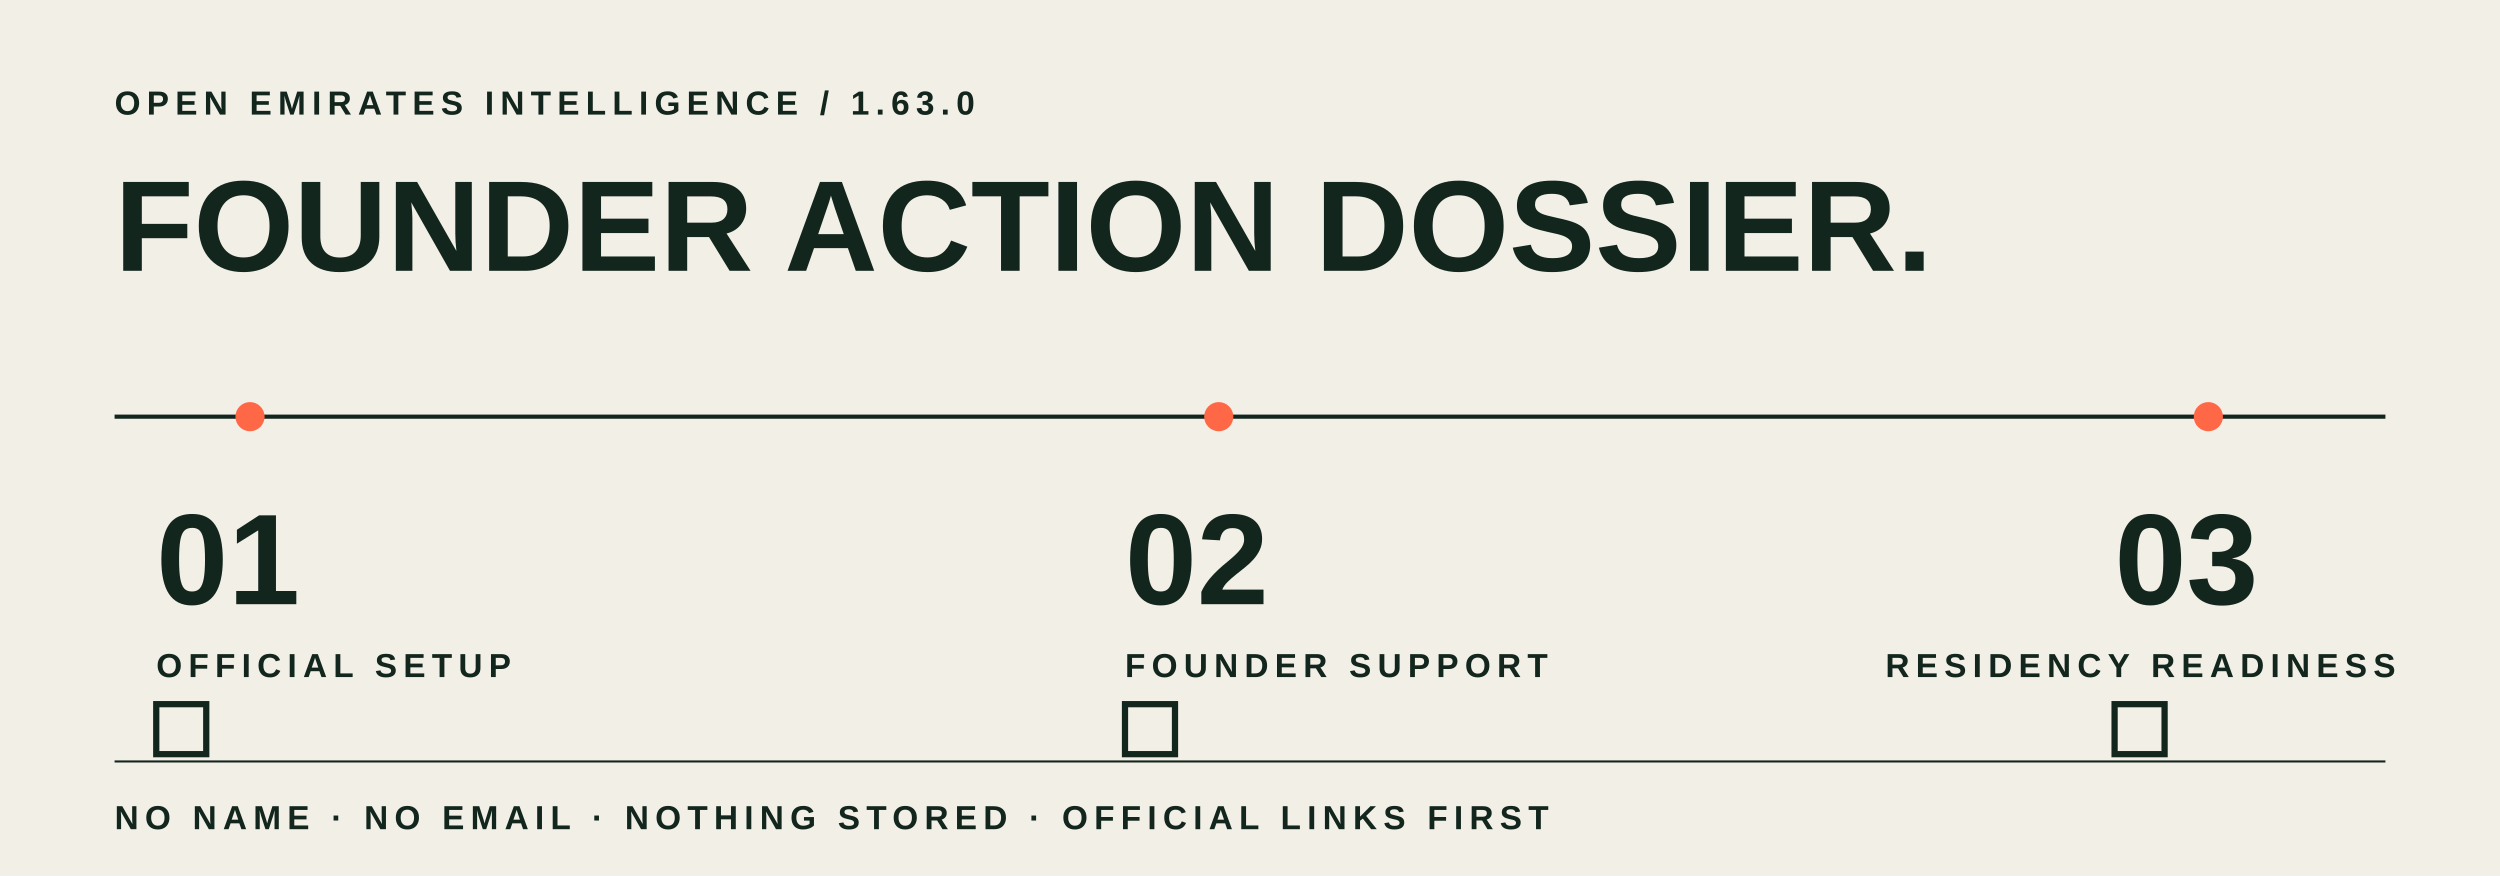
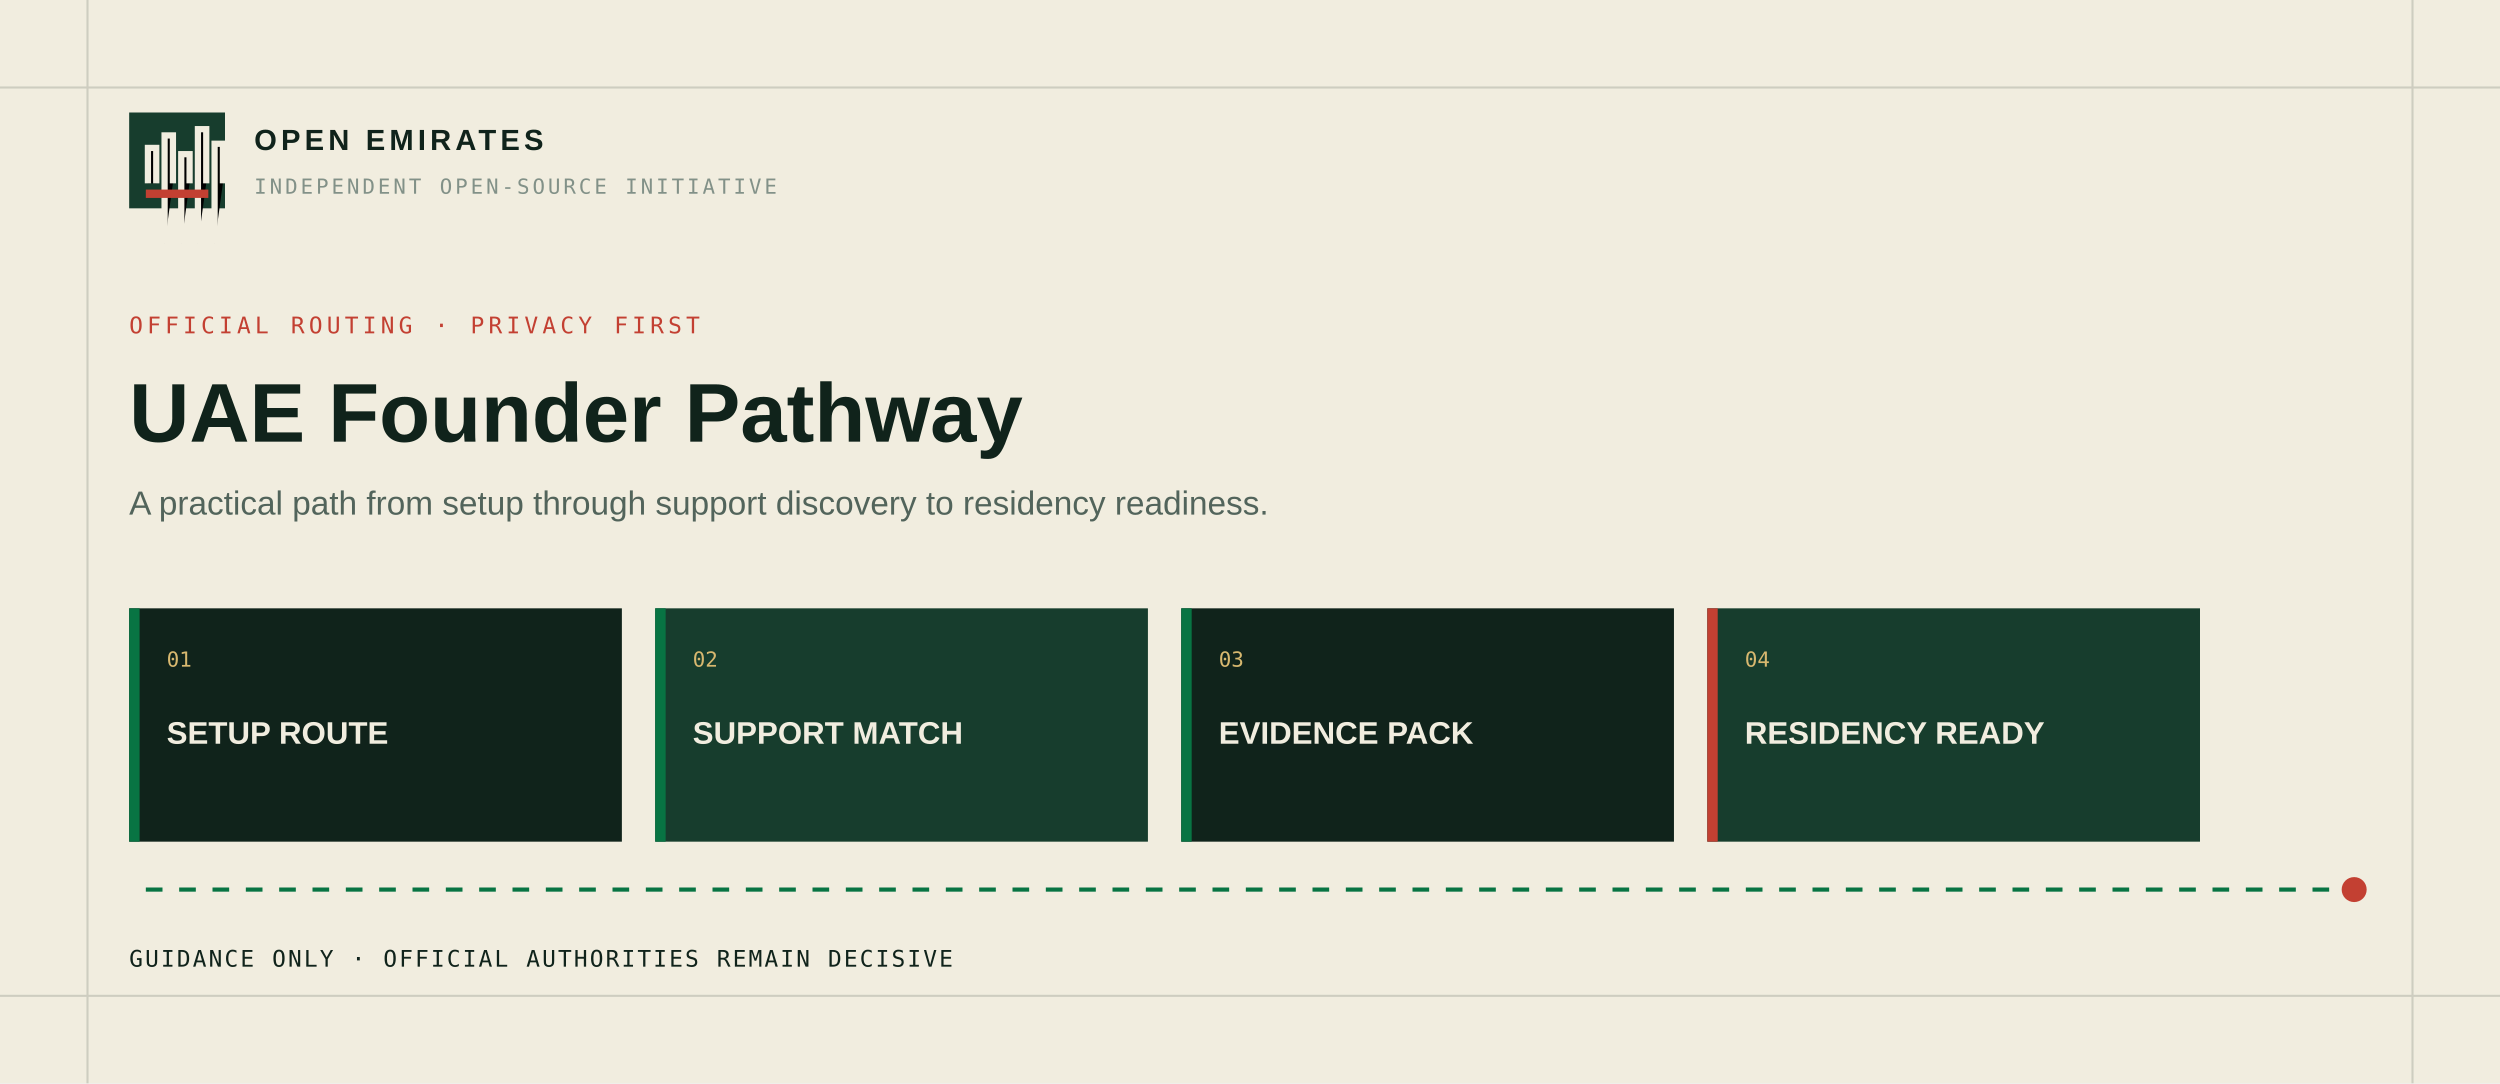
- <svg xmlns="http://www.w3.org/2000/svg" viewBox="0 0 1200 420" role="img" aria-labelledby="title desc">
-   <rect width="1200" height="420" fill="#f2efe7" />
-   <style>text{font-family:Dubai,Arial,sans-serif;fill:#13261d}.small{font-size:16px;font-weight:700;letter-spacing:3px}.title{font-size:62px;font-weight:700}.num{font-size:62px;font-weight:700}.line{stroke:#13261d;stroke-width:2}.pulse{fill:#ff6847;animation:p 3s ease-in-out infinite}.two{animation-delay:1s}.three{animation-delay:2s}.check{fill:none;stroke:#13261d;stroke-width:3}.tick{fill:none;stroke:#ff6847;stroke-width:5;stroke-dasharray:45;stroke-dashoffset:45;animation:tick 3s ease-in-out infinite}.tick.two{animation-delay:1s}.tick.three{animation-delay:2s}@keyframes p{0%,100%{r:7;opacity:1}45%{r:18;opacity:.2}}@keyframes tick{0%,20%{stroke-dashoffset:45}45%,85%{stroke-dashoffset:0}100%{stroke-dashoffset:45}}@media(prefers-reduced-motion:reduce){.pulse,.tick{animation:none;stroke-dashoffset:0}}</style>
-   <text class="small" x="55" y="55">OPEN EMIRATES INTELLIGENCE / 1.63.0</text>
-   <text class="title" x="55" y="130">FOUNDER ACTION DOSSIER.</text>
-   <line class="line" x1="55" y1="200" x2="1145" y2="200" />
-   <circle class="pulse" cx="120" cy="200" r="7" />
-   <circle class="pulse two" cx="585" cy="200" r="7" />
-   <circle class="pulse three" cx="1060" cy="200" r="7" />
-   <text class="num" x="75" y="290">01</text>
-   <text class="small" x="75" y="325">OFFICIAL SETUP</text>
-   <text class="num" x="540" y="290">02</text>
-   <text class="small" x="540" y="325">FOUNDER SUPPORT</text>
-   <text class="num" x="1015" y="290">03</text>
-   <text class="small" x="905" y="325">RESIDENCY READINESS</text>
-   <rect class="check" x="75" y="338" width="24" height="24" />
-   <path class="tick" d="M80 350l7 7 15-18" />
-   <rect class="check" x="540" y="338" width="24" height="24" />
-   <path class="tick two" d="M545 350l7 7 15-18" />
-   <rect class="check" x="1015" y="338" width="24" height="24" />
-   <path class="tick three" d="M1020 350l7 7 15-18" />
-   <rect x="55" y="365" width="1090" height="1" fill="#13261d" />
-   <text class="small" x="55" y="398">NO NAME · NO EMAIL · NOTHING STORED · OFFICIAL LINKS FIRST</text>
+ <svg xmlns="http://www.w3.org/2000/svg" width="1200" height="520" viewBox="0 0 1200 520" role="img" aria-labelledby="title desc">
+   <defs>
+     <style>
+   @font-face{font-family:Dubai;src:url('/assets/fonts/Dubai-Regular.woff')}
+   text{font-family:Dubai,Arial,sans-serif}.mono{font-family:ui-monospace,SFMono-Regular,Menlo,monospace}
+   @keyframes sweep{0%{transform:translateX(-260px)}100%{transform:translateX(1320px)}}
+   @keyframes rise{from{transform:scaleY(.08)}to{transform:scaleY(1)}}
+   @keyframes dash{to{stroke-dashoffset:-48}}
+   @keyframes blink{0%,45%{opacity:1}50%,100%{opacity:.25}}
+   @media(prefers-reduced-motion:no-preference){.sweep{animation:sweep 7s linear infinite}.rise{animation:rise 1.1s cubic-bezier(.2,.8,.2,1) both;transform-origin:bottom}.dash{animation:dash 4s linear infinite}.blink{animation:blink 1.8s steps(1) infinite}}
+   @media(prefers-reduced-motion:reduce){.sweep,.rise,.dash,.blink{animation:none}}
+ </style>
+   </defs>
+   <rect width="1200" height="520" fill="#f1eddf" />
+   <path d="M0 42h1200M0 478h1200M42 0v520M1158 0v520" stroke="#10231b" opacity=".16" />
+   <g transform="translate(62 54)">
+     <rect width="46" height="46" fill="#173d2d" />
+     <path d="M9 34V17h4v17m4 29V11h4v23m4 29V20h4v14m4 29V8h4v26m4 29V15h4v19" stroke="#f1eddf" stroke-width="3" />
+     <path d="M8 39h30" stroke="#c34032" stroke-width="4" />
+   </g>
+   <text x="122" y="72" fill="#10231b" font-size="14" font-weight="700" letter-spacing="2">OPEN EMIRATES</text>
+   <text x="122" y="93" fill="#829188" font-size="10" class="mono" letter-spacing="1.4">INDEPENDENT OPEN-SOURCE INITIATIVE</text>
+   <text x="62" y="160" fill="#c34032" font-size="11" class="mono" letter-spacing="2">OFFICIAL ROUTING · PRIVACY FIRST</text>
+   <text x="62" y="212" fill="#10231b" font-size="40" font-weight="700">UAE Founder Pathway</text>
+   <text x="62" y="247" fill="#52645b" font-size="16">A practical path from setup through support discovery to residency readiness.</text>
+   <g>
+     <rect x="62" y="292" width="236.5" height="112" fill="#10231b" />
+     <rect class="rise" x="62" y="292" width="5" height="112" fill="#087443" style="animation-delay:0s" />
+     <text x="80" y="320" fill="#d8b86f" font-size="10" class="mono">01</text>
+     <text x="80" y="357" fill="#f1eddf" font-size="15" font-weight="700">SETUP ROUTE</text>
+   </g>
+   <g>
+     <rect x="314.5" y="292" width="236.5" height="112" fill="#173d2d" />
+     <rect class="rise" x="314.5" y="292" width="5" height="112" fill="#087443" style="animation-delay:0.09s" />
+     <text x="332.5" y="320" fill="#d8b86f" font-size="10" class="mono">02</text>
+     <text x="332.5" y="357" fill="#f1eddf" font-size="15" font-weight="700">SUPPORT MATCH</text>
+   </g>
+   <g>
+     <rect x="567" y="292" width="236.5" height="112" fill="#10231b" />
+     <rect class="rise" x="567" y="292" width="5" height="112" fill="#087443" style="animation-delay:0.18s" />
+     <text x="585" y="320" fill="#d8b86f" font-size="10" class="mono">03</text>
+     <text x="585" y="357" fill="#f1eddf" font-size="15" font-weight="700">EVIDENCE PACK</text>
+   </g>
+   <g>
+     <rect x="819.5" y="292" width="236.5" height="112" fill="#173d2d" />
+     <rect class="rise" x="819.5" y="292" width="5" height="112" fill="#c34032" style="animation-delay:0.27s" />
+     <text x="837.5" y="320" fill="#d8b86f" font-size="10" class="mono">04</text>
+     <text x="837.5" y="357" fill="#f1eddf" font-size="15" font-weight="700">RESIDENCY READY</text>
+   </g>
+   <path class="dash" d="M70 427H1130" stroke="#087443" stroke-width="2" stroke-dasharray="8 8" />
+   <circle class="blink" cx="1130" cy="427" r="6" fill="#c34032" />
+   <text x="62" y="464" fill="#10231b" font-size="11" class="mono" letter-spacing="1">GUIDANCE ONLY · OFFICIAL AUTHORITIES REMAIN DECISIVE</text>
+   <rect class="sweep" x="-260" y="0" width="220" height="520" fill="white" opacity=".035" />
</svg>
